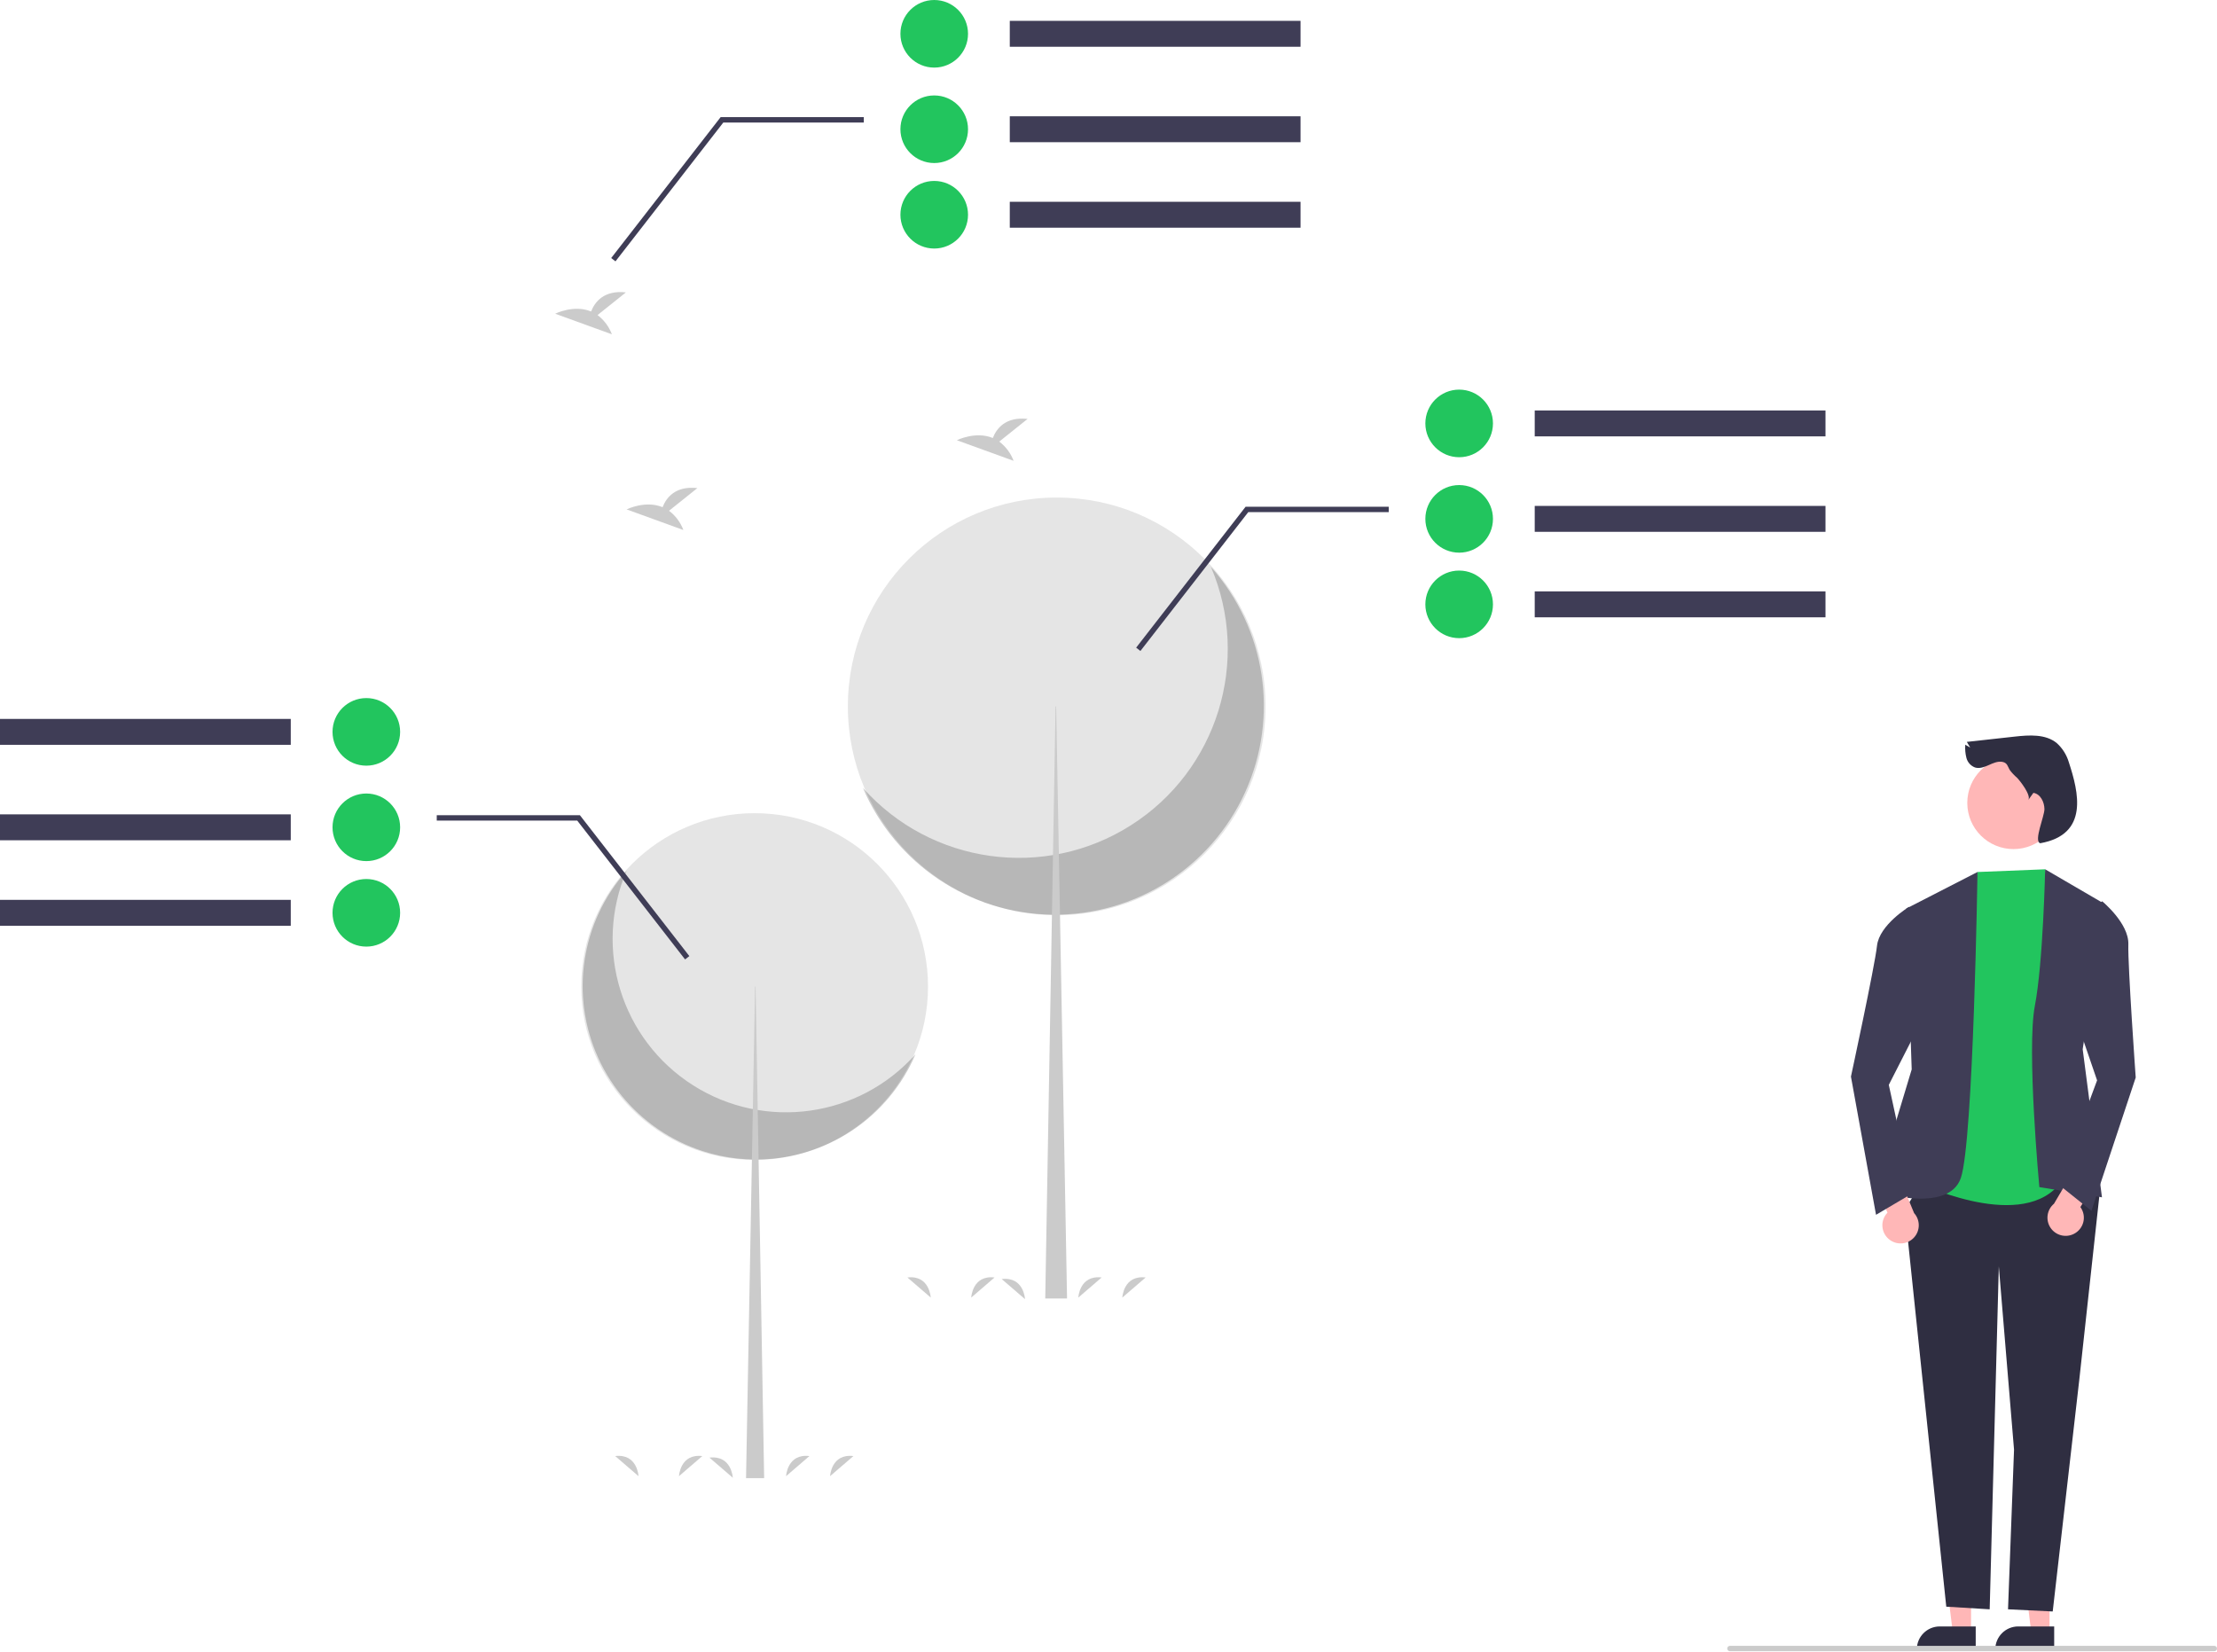
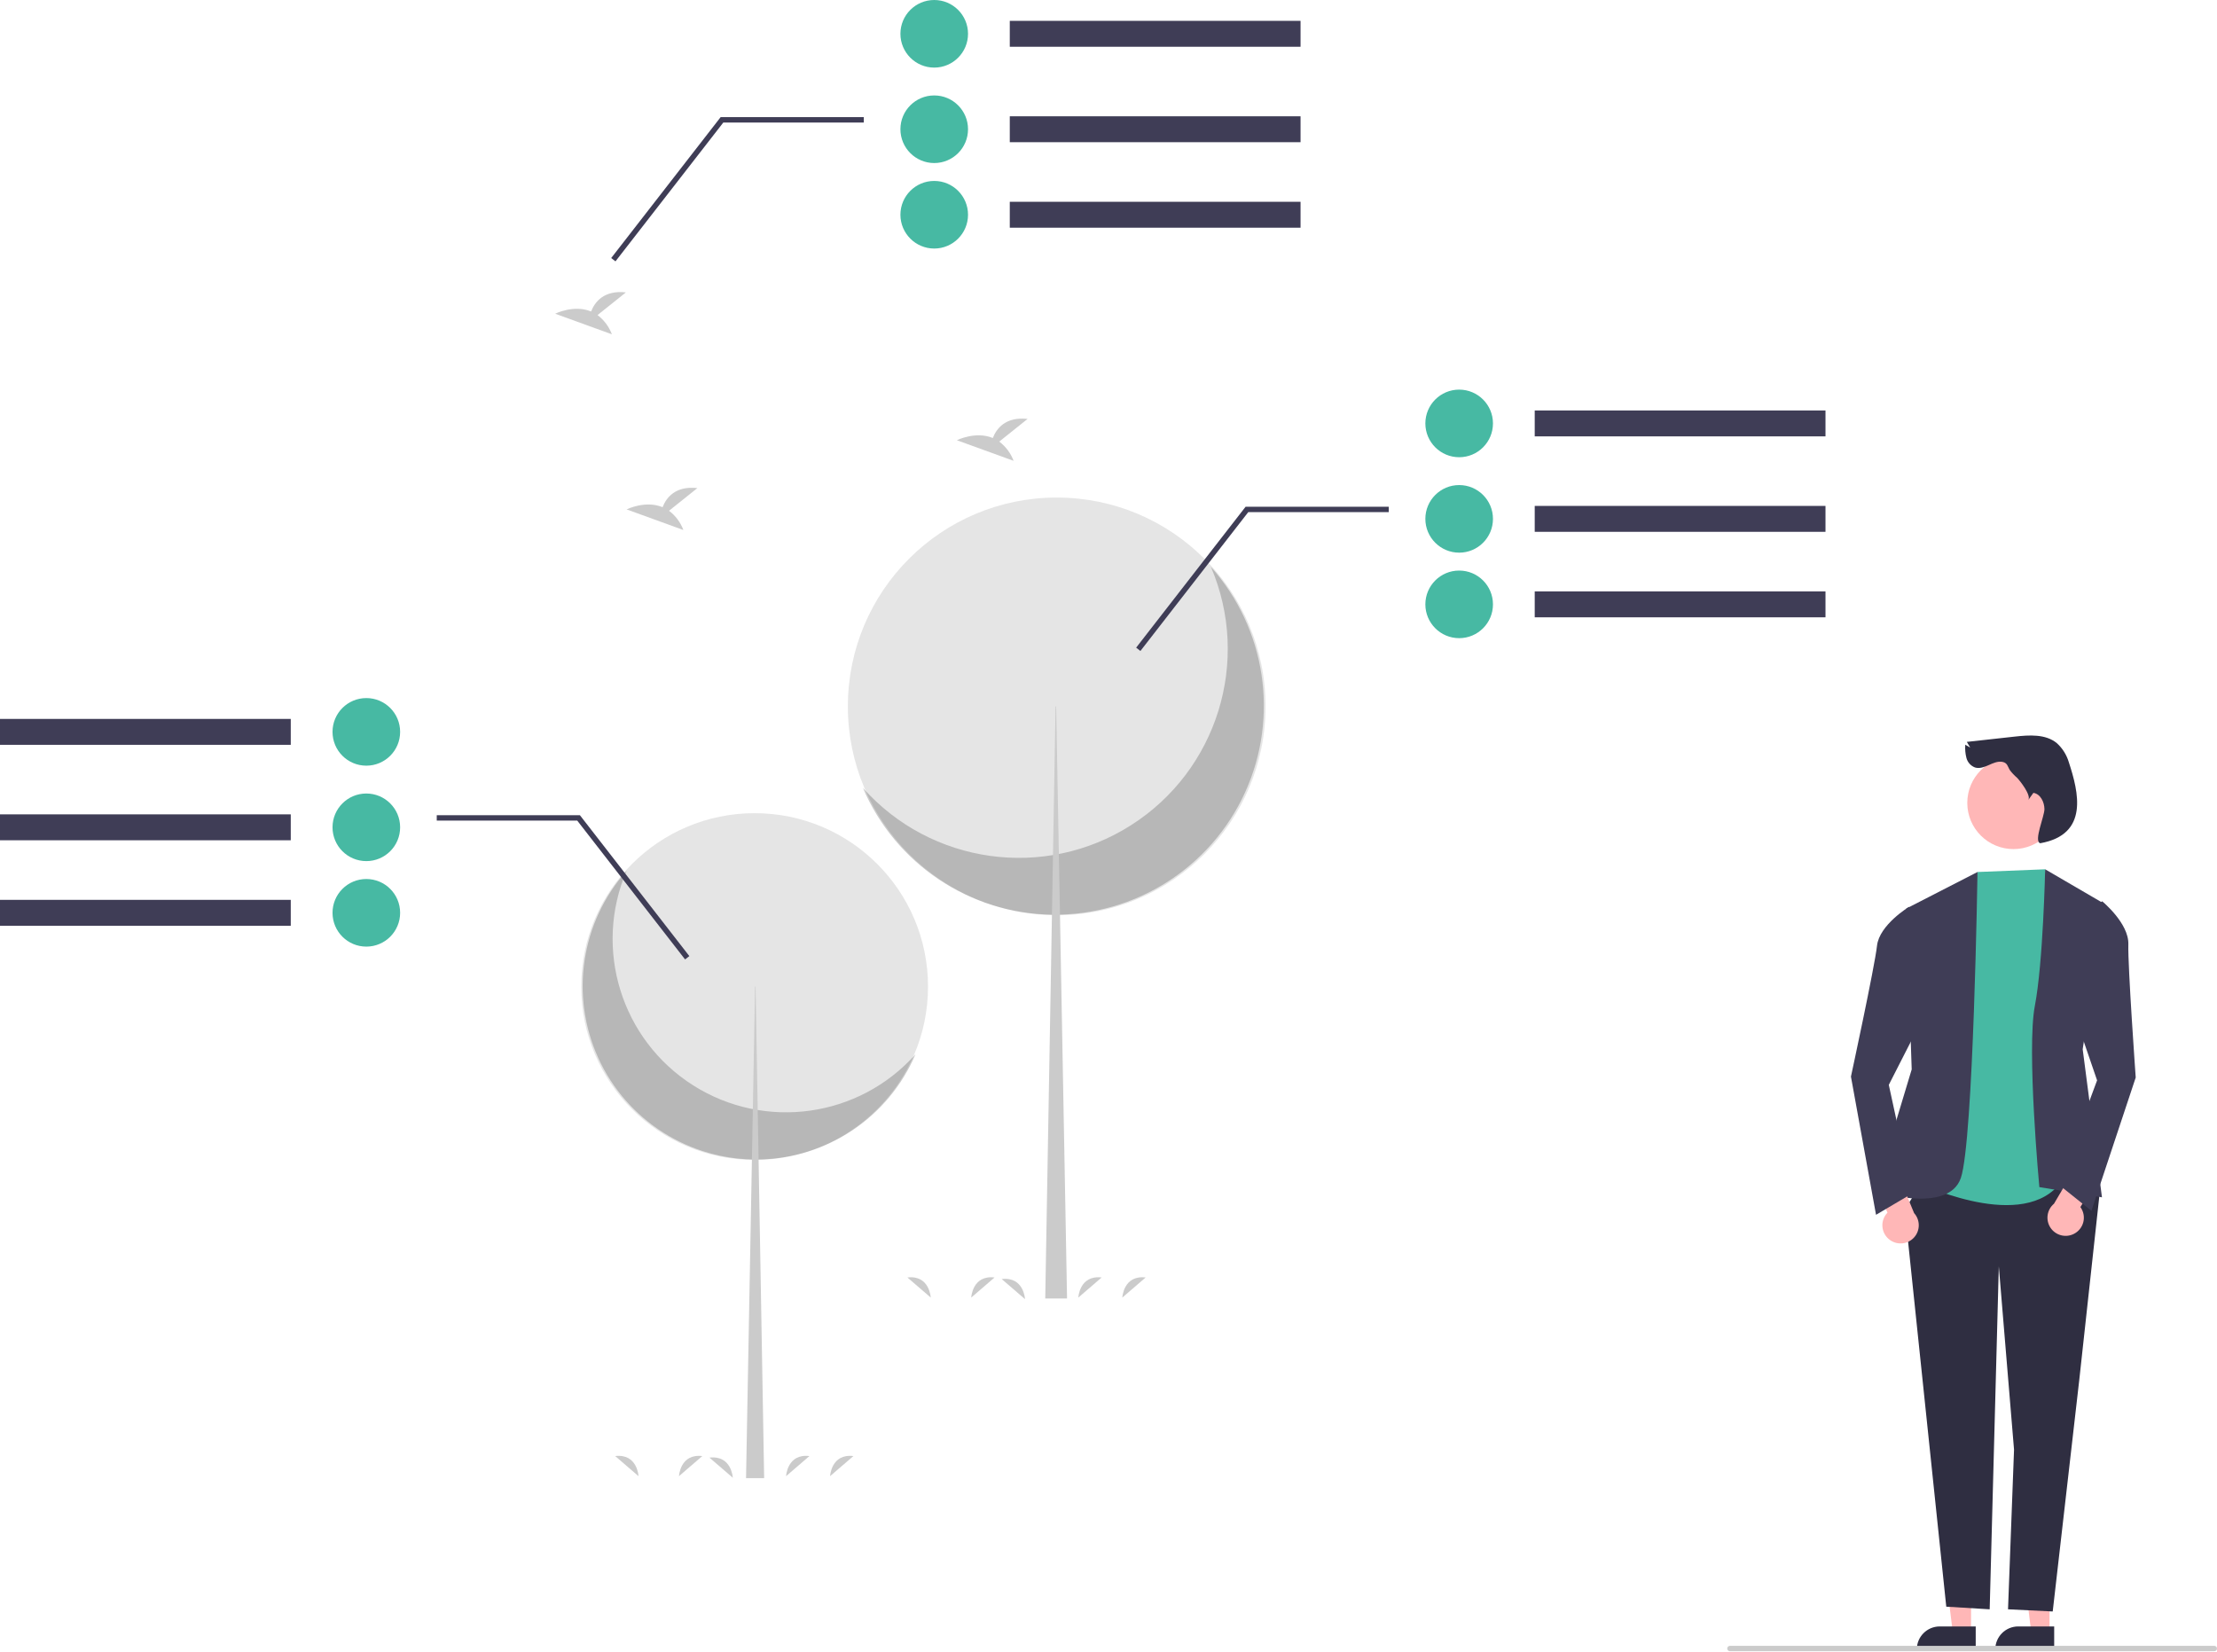
<svg xmlns="http://www.w3.org/2000/svg" data-name="Layer 1" width="819.327" height="610.284" viewBox="0 0 819.327 610.284">
  <circle cx="278.882" cy="364.626" r="64.081" fill="#e5e5e5" />
  <path d="M421.903,466.684a64.086,64.086,0,0,0,106.777,67.821,64.086,64.086,0,1,1-106.777-67.821Z" transform="translate(-190.3367 -144.8581)" opacity="0.2" style="isolation:isolate" />
  <polygon points="279.058 364.626 279.234 364.626 282.403 546.305 275.713 546.305 279.058 364.626" fill="#cbcbcb" />
  <circle cx="390.528" cy="261.075" r="77.184" fill="#e5e5e5" />
  <path d="M637.855,354.38a77.19,77.19,0,0,1-128.612,81.69,77.191,77.191,0,1,0,128.612-81.69Z" transform="translate(-190.3367 -144.8581)" opacity="0.2" style="isolation:isolate" />
  <polygon points="390.316 261.075 390.104 261.075 386.287 479.905 394.345 479.905 390.316 261.075" fill="#cbcbcb" />
  <path d="M437.581,333.634l10.48-8.382c-8.141-.898-11.486,3.542-12.855,7.056-6.36-2.641-13.284.82-13.284.82l20.968,7.612A15.867,15.867,0,0,0,437.581,333.634Z" transform="translate(-190.3367 -144.8581)" fill="#cbcbcb" />
  <path d="M411.164,261.307l10.48-8.382c-8.141-.898-11.486,3.542-12.855,7.056-6.36-2.641-13.284.82-13.284.82l20.968,7.612A15.867,15.867,0,0,0,411.164,261.307Z" transform="translate(-190.3367 -144.8581)" fill="#cbcbcb" />
  <path d="M559.622,308.069l10.48-8.382c-8.141-.898-11.486,3.542-12.855,7.056-6.36-2.641-13.284.82-13.284.82l20.968,7.612A15.867,15.867,0,0,0,559.622,308.069Z" transform="translate(-190.3367 -144.8581)" fill="#cbcbcb" />
  <path d="M549.266,624.428s.401-8.402,8.621-7.426" transform="translate(-190.3367 -144.8581)" fill="#cbcbcb" />
  <path d="M605.107,624.428s.401-8.402,8.621-7.426" transform="translate(-190.3367 -144.8581)" fill="#cbcbcb" />
  <path d="M588.848,624.428s.401-8.402,8.621-7.426" transform="translate(-190.3367 -144.8581)" fill="#cbcbcb" />
  <path d="M534.309,624.428s-.401-8.402-8.621-7.426" transform="translate(-190.3367 -144.8581)" fill="#cbcbcb" />
  <path d="M569.149,625.009s-.401-8.402-8.621-7.426" transform="translate(-190.3367 -144.8581)" fill="#cbcbcb" />
  <path d="M441.266,690.428s.401-8.402,8.621-7.426" transform="translate(-190.3367 -144.8581)" fill="#cbcbcb" />
  <path d="M497.107,690.428s.401-8.402,8.621-7.426" transform="translate(-190.3367 -144.8581)" fill="#cbcbcb" />
  <path d="M480.848,690.428s.401-8.402,8.621-7.426" transform="translate(-190.3367 -144.8581)" fill="#cbcbcb" />
  <path d="M426.309,690.428s-.401-8.402-8.621-7.426" transform="translate(-190.3367 -144.8581)" fill="#cbcbcb" />
  <path d="M461.149,691.009s-.401-8.402-8.621-7.426" transform="translate(-190.3367 -144.8581)" fill="#cbcbcb" />
  <rect x="567.182" y="151.705" width="107.456" height="9.575" fill="#3f3d56" />
  <rect x="567.182" y="186.979" width="107.456" height="9.575" fill="#3f3d56" />
  <rect x="567.182" y="218.578" width="107.456" height="9.575" fill="#3f3d56" />
-   <path d="M717.1,301.351a12.493,12.493,0,1,1,12.493,12.493h0A12.507,12.507,0,0,1,717.1,301.351Z" transform="translate(-190.3367 -144.8581)" fill="#22c55e" />
-   <path d="M717.1,336.625a12.493,12.493,0,1,1,12.493,12.493h0A12.507,12.507,0,0,1,717.1,336.625Z" transform="translate(-190.3367 -144.8581)" fill="#22c55e" />
-   <path d="M717.1,368.224a12.493,12.493,0,1,1,12.493,12.493h0A12.507,12.507,0,0,1,717.1,368.224Z" transform="translate(-190.3367 -144.8581)" fill="#22c55e" />
+   <path d="M717.1,301.351a12.493,12.493,0,1,1,12.493,12.493h0A12.507,12.507,0,0,1,717.1,301.351Z" transform="translate(-190.3367 -144.8581)" fill="#47b9a3" />
+   <path d="M717.1,336.625a12.493,12.493,0,1,1,12.493,12.493h0A12.507,12.507,0,0,1,717.1,336.625Z" transform="translate(-190.3367 -144.8581)" fill="#47b9a3" />
+   <path d="M717.1,368.224a12.493,12.493,0,1,1,12.493,12.493h0A12.507,12.507,0,0,1,717.1,368.224Z" transform="translate(-190.3367 -144.8581)" fill="#47b9a3" />
  <polygon points="421.459 240.592 419.88 239.366 460.329 187.284 513.23 187.284 513.23 189.284 461.308 189.284 421.459 240.592" fill="#3f3d56" />
  <rect y="265.705" width="107.456" height="9.575" fill="#3f3d56" />
  <rect y="300.979" width="107.456" height="9.575" fill="#3f3d56" />
  <rect y="332.578" width="107.456" height="9.575" fill="#3f3d56" />
-   <path d="M325.718,427.844h0a12.493,12.493,0,1,1,12.493-12.493A12.493,12.493,0,0,1,325.718,427.844Z" transform="translate(-190.3367 -144.8581)" fill="#22c55e" />
-   <path d="M325.718,463.118h0a12.493,12.493,0,1,1,12.493-12.493A12.493,12.493,0,0,1,325.718,463.118Z" transform="translate(-190.3367 -144.8581)" fill="#22c55e" />
-   <path d="M325.718,494.717h0a12.493,12.493,0,1,1,12.493-12.493A12.493,12.493,0,0,1,325.718,494.717Z" transform="translate(-190.3367 -144.8581)" fill="#22c55e" />
+   <path d="M325.718,427.844h0a12.493,12.493,0,1,1,12.493-12.493A12.493,12.493,0,0,1,325.718,427.844Z" transform="translate(-190.3367 -144.8581)" fill="#47b9a3" />
+   <path d="M325.718,463.118h0a12.493,12.493,0,1,1,12.493-12.493A12.493,12.493,0,0,1,325.718,463.118Z" transform="translate(-190.3367 -144.8581)" fill="#47b9a3" />
+   <path d="M325.718,494.717h0a12.493,12.493,0,1,1,12.493-12.493A12.493,12.493,0,0,1,325.718,494.717Z" transform="translate(-190.3367 -144.8581)" fill="#47b9a3" />
  <polygon points="253.179 354.592 213.329 303.284 161.408 303.284 161.408 301.284 214.308 301.284 214.608 301.671 254.758 353.366 253.179 354.592" fill="#3f3d56" />
  <rect x="373.182" y="7.705" width="107.456" height="9.575" fill="#3f3d56" />
  <rect x="373.182" y="42.979" width="107.456" height="9.575" fill="#3f3d56" />
  <rect x="373.182" y="74.578" width="107.456" height="9.575" fill="#3f3d56" />
-   <path d="M523.1,157.351a12.493,12.493,0,1,1,12.493,12.493h0A12.507,12.507,0,0,1,523.1,157.351Z" transform="translate(-190.3367 -144.8581)" fill="#22c55e" />
-   <path d="M523.1,192.625a12.493,12.493,0,1,1,12.493,12.493h0A12.507,12.507,0,0,1,523.1,192.625Z" transform="translate(-190.3367 -144.8581)" fill="#22c55e" />
-   <path d="M523.1,224.224a12.493,12.493,0,1,1,12.493,12.493h0A12.507,12.507,0,0,1,523.1,224.224Z" transform="translate(-190.3367 -144.8581)" fill="#22c55e" />
+   <path d="M523.1,157.351a12.493,12.493,0,1,1,12.493,12.493h0A12.507,12.507,0,0,1,523.1,157.351Z" transform="translate(-190.3367 -144.8581)" fill="#47b9a3" />
+   <path d="M523.1,192.625a12.493,12.493,0,1,1,12.493,12.493h0A12.507,12.507,0,0,1,523.1,192.625Z" transform="translate(-190.3367 -144.8581)" fill="#47b9a3" />
+   <path d="M523.1,224.224a12.493,12.493,0,1,1,12.493,12.493h0A12.507,12.507,0,0,1,523.1,224.224Z" transform="translate(-190.3367 -144.8581)" fill="#47b9a3" />
  <polygon points="227.459 96.592 225.88 95.366 266.329 43.284 319.23 43.284 319.23 45.284 267.308 45.284 227.459 96.592" fill="#3f3d56" />
  <polygon points="757.434 603.319 750.685 603.319 747.474 577.284 757.436 577.284 757.434 603.319" fill="#ffb7b7" />
  <path d="M949.493,754.72l-21.764-.001v-.275a8.472,8.472,0,0,1,8.471-8.471h.001l13.293.001Z" transform="translate(-190.3367 -144.8581)" fill="#2f2e41" />
  <polygon points="728.434 603.319 721.685 603.319 718.474 577.284 728.436 577.284 728.434 603.319" fill="#ffb7b7" />
  <path d="M920.493,754.72l-21.764-.001v-.275a8.472,8.472,0,0,1,8.471-8.471h.001l13.293.001Z" transform="translate(-190.3367 -144.8581)" fill="#2f2e41" />
  <polygon points="713.069 432.511 703.923 447.055 719.275 593.813 735.319 594.784 738.693 468.032 744.319 535.784 742.096 594.784 758.614 595.585 768.429 509.985 775.819 442.284 761.319 428.784 713.069 432.511" fill="#2f2e41" />
-   <path d="M946.155,466.142l-25,1L897.99,581.425s37.654,18.685,52.91,1.701l9.169-6.718Z" transform="translate(-190.3367 -144.8581)" fill="#22c55e" />
+   <path d="M946.155,466.142l-25,1L897.99,581.425s37.654,18.685,52.91,1.701l9.169-6.718Z" transform="translate(-190.3367 -144.8581)" fill="#47b9a3" />
  <path d="M946.155,466.142l22,12.822-8.128,53.678,7.127,54.732L944.007,583.601s-4.739-50.959-1.664-66.959S946.155,466.142,946.155,466.142Z" transform="translate(-190.3367 -144.8581)" fill="#3f3d56" />
  <path d="M921.155,467.142,894.831,480.653l2.005,59.448-13.586,45.04s27.091,8.669,31.748-4.915S921.155,467.142,921.155,467.142Z" transform="translate(-190.3367 -144.8581)" fill="#3f3d56" />
  <path d="M956.707,600.918a6.681,6.681,0,0,0,2.469-9.943l7.945-13.037-6.745-6.76-10.961,18.569a6.717,6.717,0,0,0,7.292,11.171Z" transform="translate(-190.3367 -144.8581)" fill="#ffb7b7" />
  <path d="M956.738,486.275l10.488-8.312s9.918,8.117,9.674,15.898,2.725,49.228,2.725,49.228l-16.367,49.264-12.189-9.752,14.278-38.459-11.251-32.818Z" transform="translate(-190.3367 -144.8581)" fill="#3f3d56" />
  <path d="M888.931,603.239a6.681,6.681,0,0,1-1.045-10.191l-6.03-14.026,7.63-5.743,8.237,19.927a6.717,6.717,0,0,1-8.793,10.033Z" transform="translate(-190.3367 -144.8581)" fill="#ffb7b7" />
  <path d="M905.042,489.735l-9.213-9.706s-10.962,6.64-11.816,14.377-9.63,48.353-9.63,48.353l9.268,51.078,13.441-7.938-8.721-40.087,15.76-30.906Z" transform="translate(-190.3367 -144.8581)" fill="#3f3d56" />
  <circle cx="744.116" cy="296.738" r="17.076" fill="#ffb7b7" />
  <path d="M930.324,426.434c-1.724-.304-3.431.48-5.029,1.196s-3.384,1.394-5.058.881a5.184,5.184,0,0,1-3.177-3.524,15.315,15.315,0,0,1-.431-4.896l1.819,1.051-1.242-2.088,17.72-1.958c5.361-.593,11.373-1.006,15.543,2.416a15.495,15.495,0,0,1,4.47,7.17c3.537,10.829,7.554,26.608-10.602,29.827-2.531-.7,1.597-10.015,1.555-12.64s-1.487-5.576-4.081-5.979l-1.9,2.642c1.216-1.691-3.1-7.182-4.174-8.254a17.076,17.076,0,0,1-2.598-2.754C932.281,428.209,932.271,426.778,930.324,426.434Z" transform="translate(-190.3367 -144.8581)" fill="#2f2e41" />
  <path d="M1008.663,755.142h-179a1,1,0,0,1,0-2h179a1,1,0,0,1,0,2Z" transform="translate(-190.3367 -144.8581)" fill="#cbcbcb" />
</svg>
